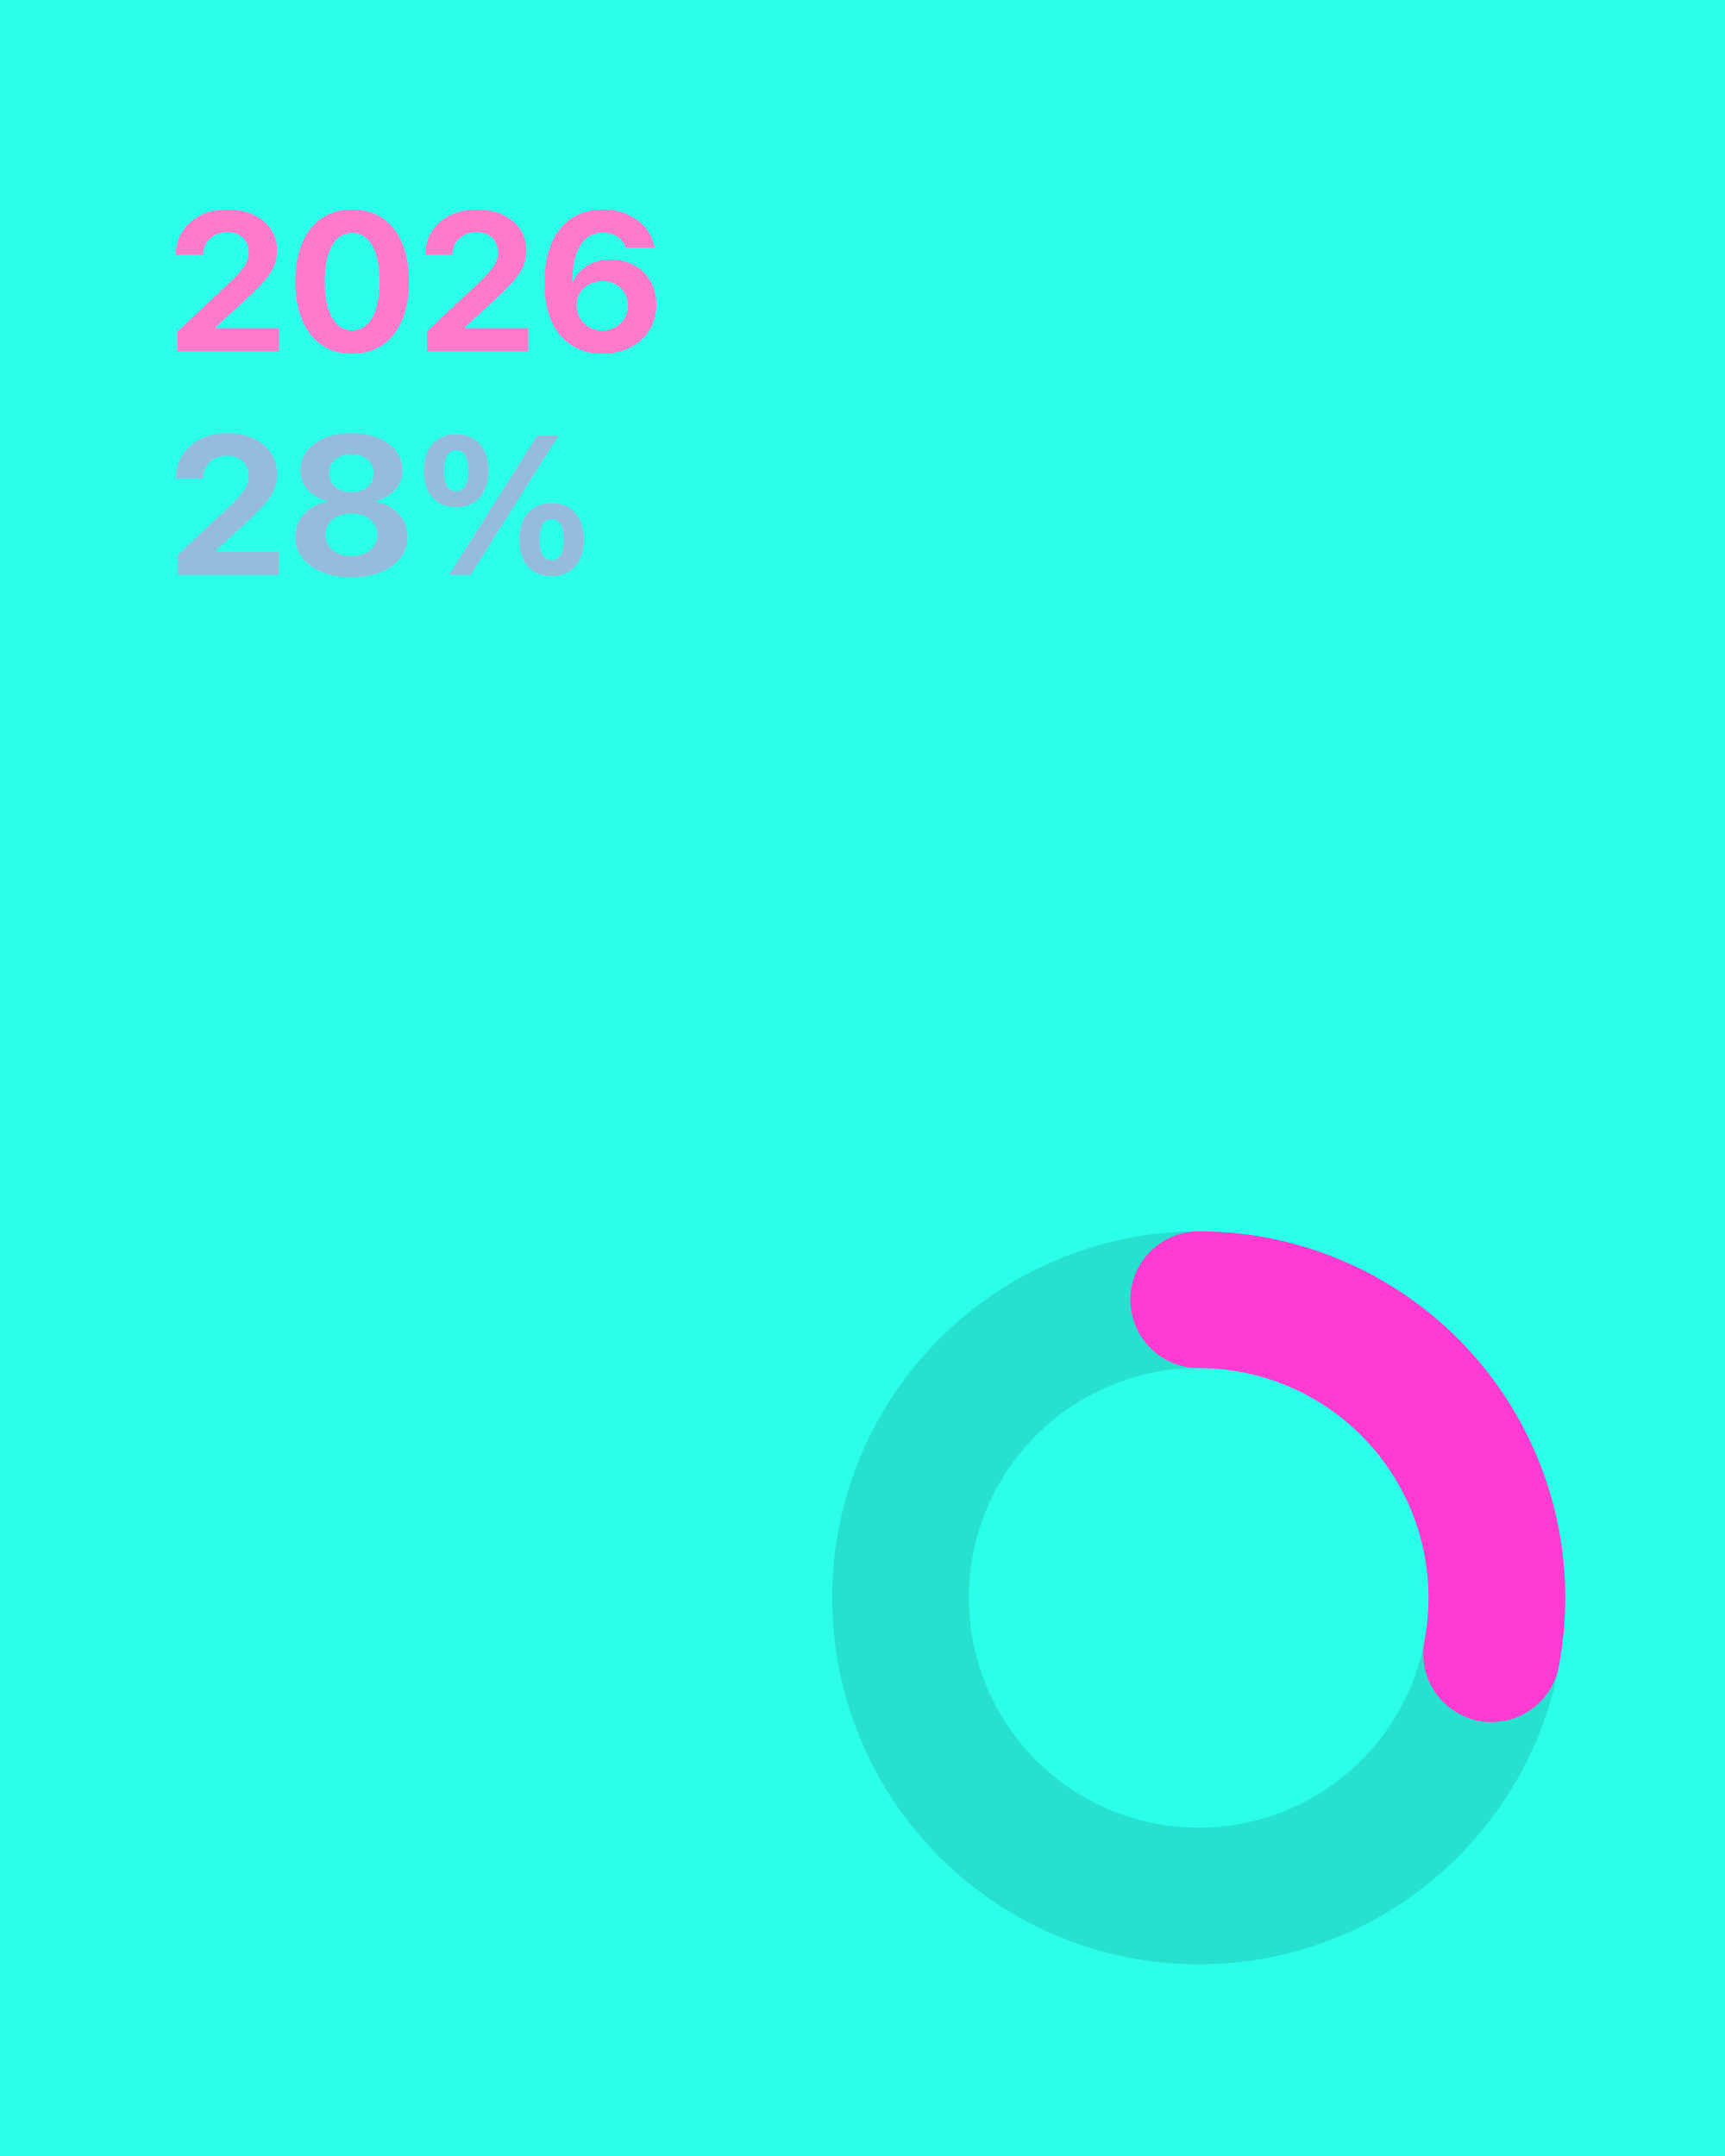
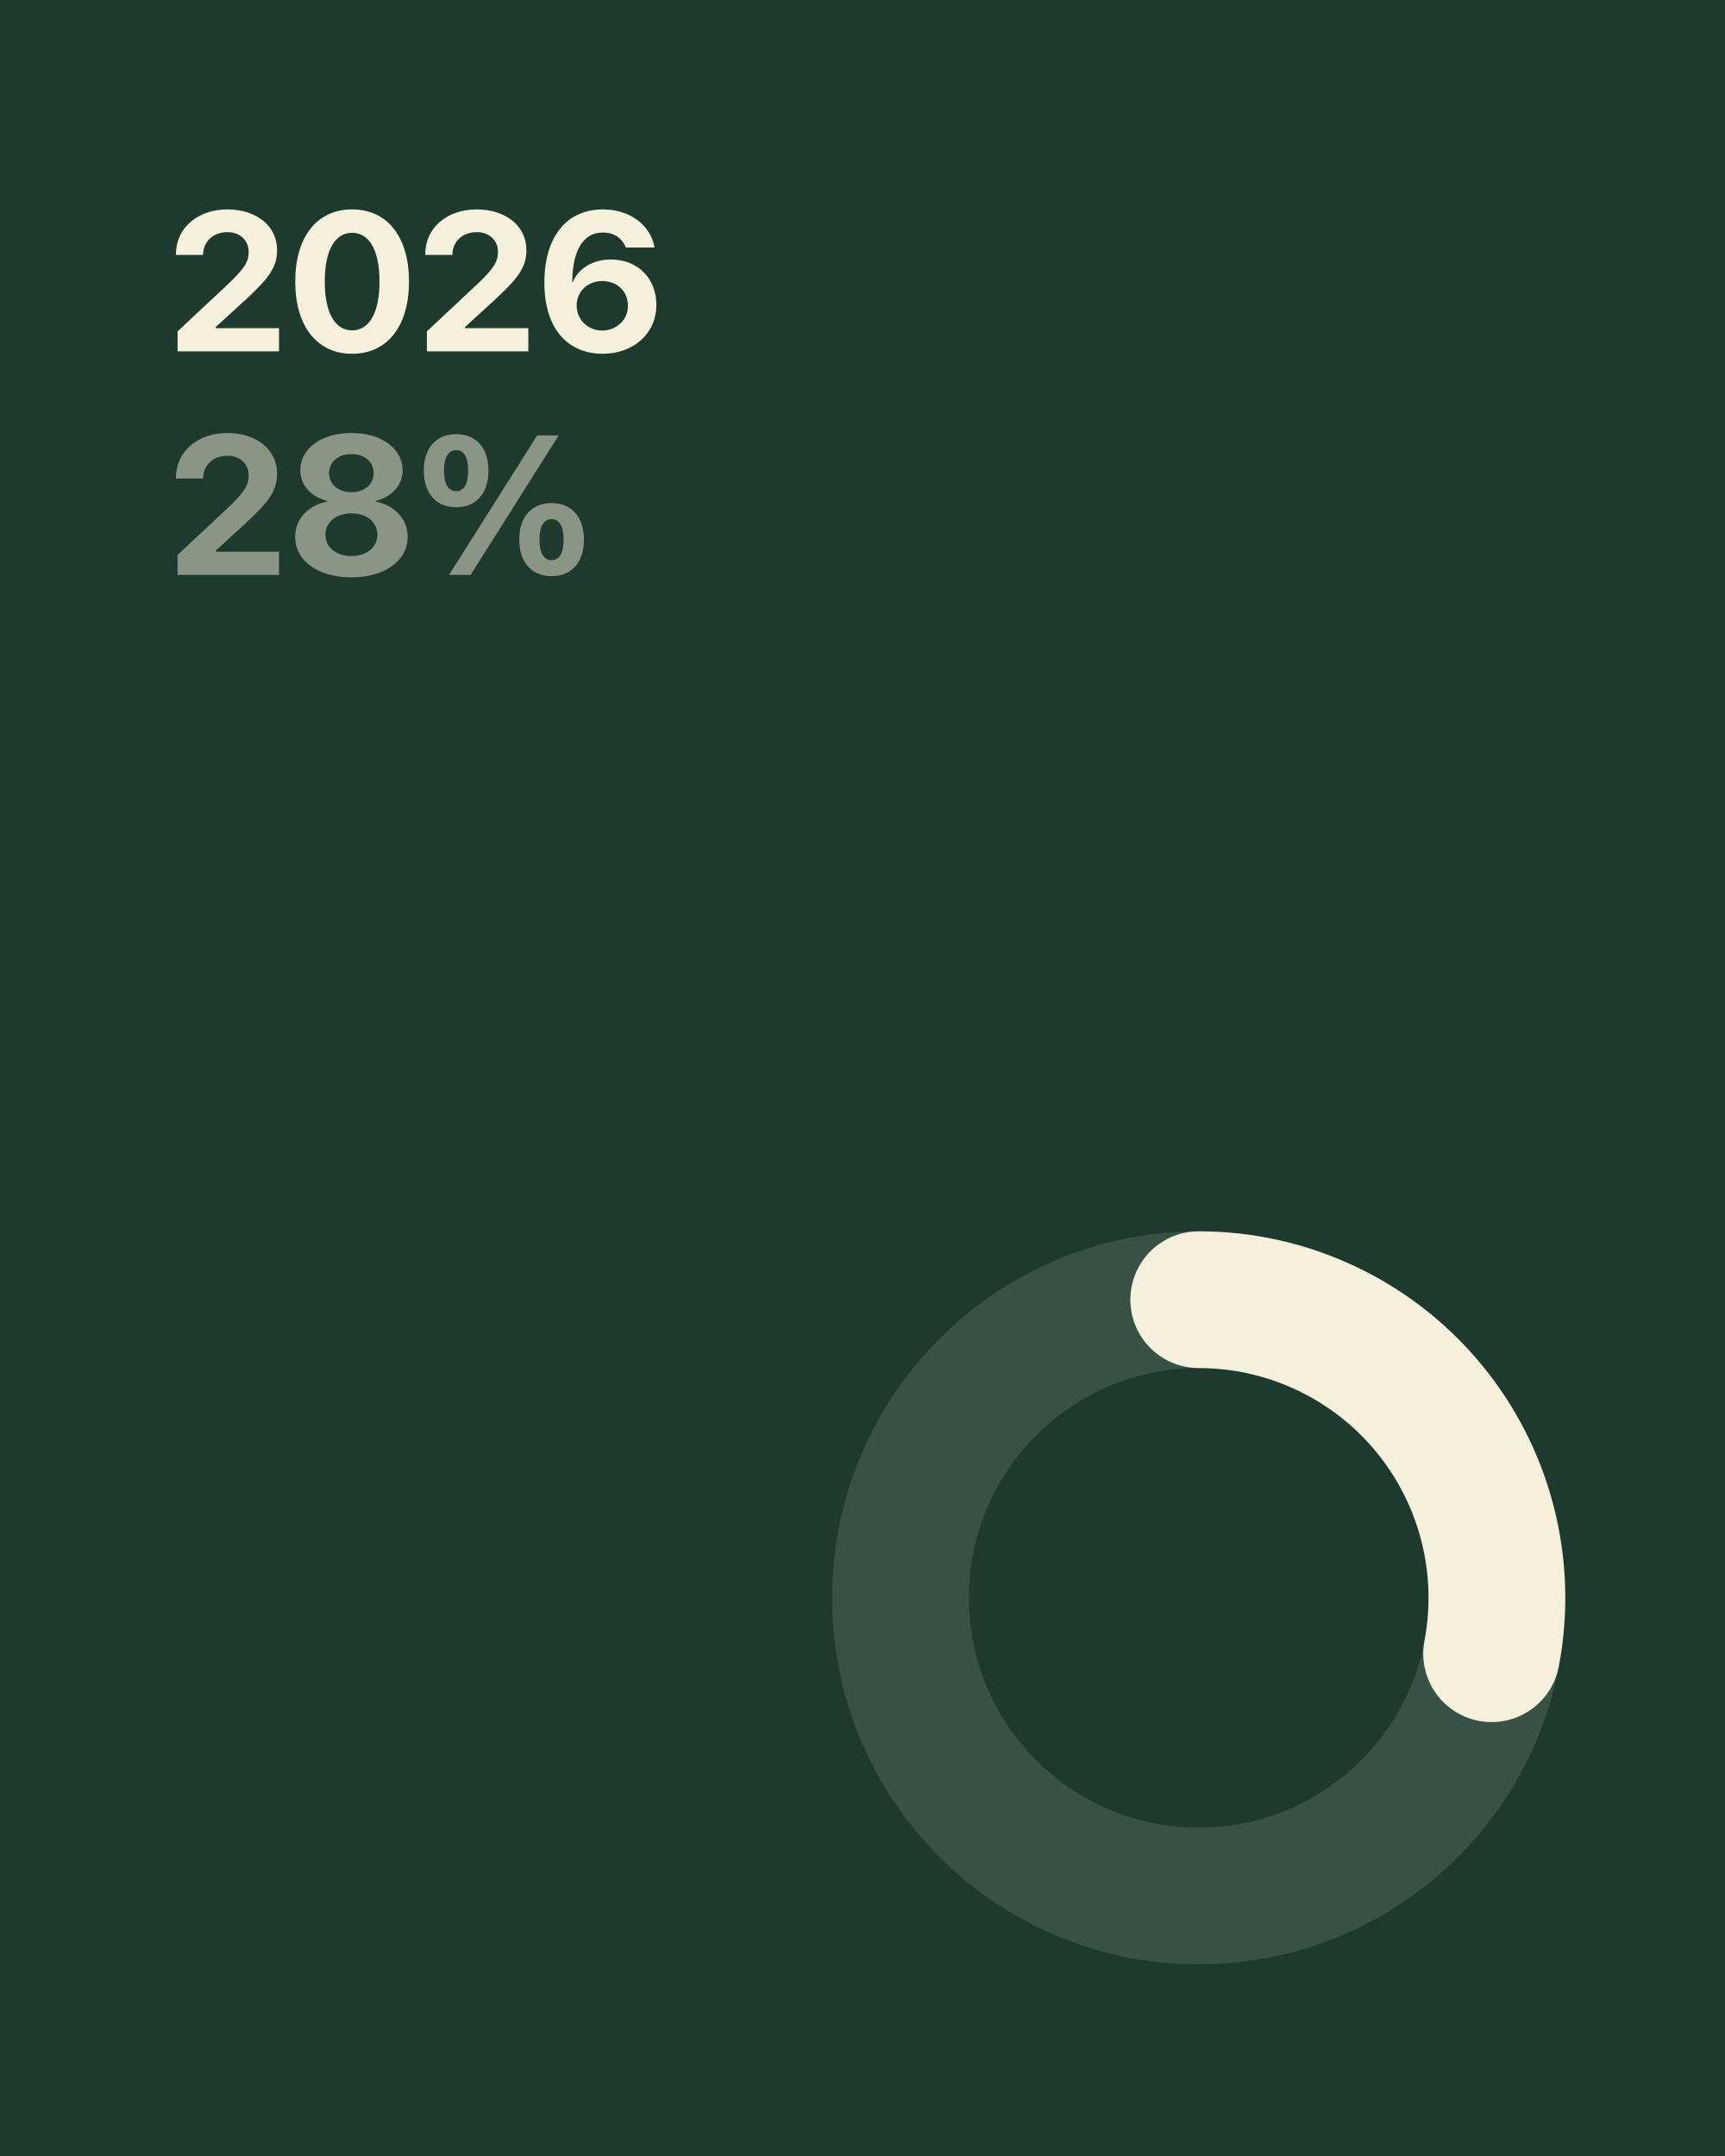
<svg xmlns="http://www.w3.org/2000/svg" viewBox="0 0 1080 1350" width="1080" height="1350">
-   <rect width="1080" height="1350" fill="#2BFFEA" />
-   <circle opacity="0.12" cx="750.5" cy="1000.5" r="186.692" fill="none" stroke="#000000" stroke-width="85.617" />
-   <path d="M750.5 813.808 A186.692 186.692 0 0 1 933.885 1035.483" fill="none" stroke="#FF3BD1" stroke-width="85.617" stroke-linecap="round" stroke-linejoin="round" />
-   <path d="M111.18 220L174.69 220L174.69 205.47L135.09 205.47L135.09 204.74L153.38 188.03C168.45 174.17 173.48 167.26 173.48 156.67L173.48 156.55C173.48 141.65 160.76 131.12 142.30 131.12C123.83 131.12 110.15 142.68 110.15 159.15L110.15 159.63L127.10 159.63L127.16 159.09C127.40 151.22 133.46 145.35 142.42 145.35C150.17 145.35 155.62 150.43 155.68 157.58L155.68 157.70C155.68 163.75 153.32 168.05 142.05 178.59L111.18 207.47ZM220.46 221.51C242.62 221.51 256.06 204.14 256.06 176.35L256.06 176.22C256.06 148.43 242.62 131.12 220.46 131.12C198.30 131.12 184.86 148.43 184.86 176.22L184.86 176.35C184.86 204.14 198.30 221.51 220.46 221.51ZM220.46 206.86C209.56 206.86 203.33 195.54 203.33 176.35L203.33 176.22C203.33 157.03 209.56 145.77 220.46 145.77C231.36 145.77 237.60 157.03 237.60 176.22L237.60 176.35C237.60 195.54 231.36 206.86 220.46 206.86ZM267.27 220L330.78 220L330.78 205.47L291.18 205.47L291.18 204.74L309.47 188.03C324.54 174.17 329.57 167.26 329.57 156.67L329.57 156.55C329.57 141.65 316.85 131.12 298.39 131.12C279.92 131.12 266.24 142.68 266.24 159.15L266.24 159.63L283.19 159.63L283.25 159.09C283.49 151.22 289.55 145.35 298.51 145.35C306.26 145.35 311.71 150.43 311.77 157.58L311.77 157.70C311.77 163.75 309.41 168.05 298.14 178.59L267.27 207.47ZM377.28 221.51C396.71 221.51 410.94 208.80 410.94 190.94L410.94 190.82C410.94 174.47 399.38 162.48 382.49 162.48C370.68 162.48 362.08 168.41 358.63 176.53L358.27 176.53C358.27 175.62 358.33 174.41 358.39 173.20C359.05 157.76 364.63 145.59 377.40 145.59C384.54 145.59 389.39 149.16 391.57 154.43L391.75 154.97L409.79 154.97L409.67 154.37C407.07 140.87 394.35 131.12 377.46 131.12C354.70 131.12 340.83 148.31 340.83 176.95L340.83 177.07C340.83 206.68 356.21 221.51 377.28 221.51ZM361.05 191.36L361.05 191.24C361.05 182.34 368.08 175.98 377.22 175.98C386.30 175.98 393.14 182.40 393.14 191.48L393.14 191.60C393.14 200.20 385.94 206.98 377.04 206.98C368.08 206.98 361.05 200.14 361.05 191.36Z" fill="#FF7ACA" />
-   <path d="M111.18 360L174.69 360L174.69 345.47L135.09 345.47L135.09 344.74L153.38 328.03C168.45 314.17 173.48 307.26 173.48 296.67L173.48 296.55C173.48 281.65 160.76 271.12 142.30 271.12C123.83 271.12 110.15 282.68 110.15 299.15L110.15 299.63L127.10 299.63L127.16 299.09C127.40 291.22 133.46 285.35 142.42 285.35C150.17 285.35 155.62 290.43 155.68 297.58L155.68 297.70C155.68 303.75 153.32 308.05 142.05 318.59L111.18 347.47ZM220.04 361.51C240.87 361.51 255.22 351.16 255.22 336.14L255.22 336.02C255.22 324.70 246.80 316.35 235.12 314.04L235.12 313.68C245.17 311.20 252.07 303.87 252.07 294.55L252.07 294.43C252.07 280.93 238.87 271.12 220.04 271.12C201.15 271.12 188.01 280.93 188.01 294.43L188.01 294.55C188.01 303.87 194.85 311.20 204.96 313.68L204.96 314.04C193.22 316.35 184.80 324.70 184.80 336.02L184.80 336.14C184.80 351.16 199.21 361.51 220.04 361.51ZM220.04 308.17C211.80 308.17 206.05 303.27 206.05 296.24L206.05 296.12C206.05 289.16 211.87 284.32 220.04 284.32C228.21 284.32 233.96 289.16 233.96 296.12L233.96 296.24C233.96 303.27 228.27 308.17 220.04 308.17ZM220.04 348.19C210.47 348.19 203.75 342.62 203.75 334.93L203.75 334.81C203.75 327.06 210.41 321.43 220.04 321.43C229.67 321.43 236.27 327.06 236.27 334.81L236.27 334.93C236.27 342.62 229.54 348.19 220.04 348.19ZM285.61 317.62C298.14 317.62 305.83 308.84 305.83 294.73L305.83 294.67C305.83 280.62 298.14 271.84 285.61 271.84C273.02 271.84 265.33 280.62 265.33 294.67L265.33 294.73C265.33 308.84 273.02 317.62 285.61 317.62ZM294.63 360L349.79 272.63L336.35 272.63L281.13 360ZM285.61 307.57C280.71 307.57 277.98 303.03 277.98 294.73L277.98 294.67C277.98 286.44 280.71 281.89 285.61 281.89C290.46 281.89 293.12 286.44 293.12 294.67L293.12 294.73C293.12 303.03 290.46 307.57 285.61 307.57ZM345.37 360.79C357.90 360.79 365.59 352.01 365.59 337.90L365.59 337.84C365.59 323.79 357.90 315.01 345.37 315.01C332.78 315.01 325.09 323.79 325.09 337.84L325.09 337.90C325.09 352.01 332.78 360.79 345.37 360.79ZM345.37 350.74C340.47 350.74 337.74 346.20 337.74 337.90L337.74 337.84C337.74 329.61 340.47 325.06 345.37 325.06C350.21 325.06 352.88 329.61 352.88 337.84L352.88 337.90C352.88 346.20 350.21 350.74 345.37 350.74Z" fill="#FF7ACA" opacity="0.5" />
+   <rect width="1080" height="1350" fill="#1E3A2F" />
+   <circle opacity="0.12" cx="750.5" cy="1000.5" r="186.692" fill="none" stroke="#FFFFFF" stroke-width="85.617" />
+   <path d="M750.5 813.808 A186.692 186.692 0 0 1 933.885 1035.483" fill="none" stroke="#F5F0DC" stroke-width="85.617" stroke-linecap="round" stroke-linejoin="round" />
+   <path d="M111.18 220L174.69 220L174.69 205.47L135.09 205.47L135.09 204.74L153.38 188.03C168.45 174.17 173.48 167.26 173.48 156.67L173.48 156.55C173.48 141.65 160.76 131.12 142.30 131.12C123.83 131.12 110.15 142.68 110.15 159.15L110.15 159.63L127.10 159.63L127.16 159.09C127.40 151.22 133.46 145.35 142.42 145.35C150.17 145.35 155.62 150.43 155.68 157.58L155.68 157.70C155.68 163.75 153.32 168.05 142.05 178.59L111.18 207.47ZM220.46 221.51C242.62 221.51 256.06 204.14 256.06 176.35L256.06 176.22C256.06 148.43 242.62 131.12 220.46 131.12C198.30 131.12 184.86 148.43 184.86 176.22L184.86 176.35C184.86 204.14 198.30 221.51 220.46 221.51ZM220.46 206.86C209.56 206.86 203.33 195.54 203.33 176.35L203.33 176.22C203.33 157.03 209.56 145.77 220.46 145.77C231.36 145.77 237.60 157.03 237.60 176.22L237.60 176.35C237.60 195.54 231.36 206.86 220.46 206.86ZM267.27 220L330.78 220L330.78 205.47L291.18 205.47L291.18 204.74L309.47 188.03C324.54 174.17 329.57 167.26 329.57 156.67L329.57 156.55C329.57 141.65 316.85 131.12 298.39 131.12C279.92 131.12 266.24 142.68 266.24 159.15L266.24 159.63L283.19 159.63L283.25 159.09C283.49 151.22 289.55 145.35 298.51 145.35C306.26 145.35 311.71 150.43 311.77 157.58L311.77 157.70C311.77 163.75 309.41 168.05 298.14 178.59L267.27 207.47ZM377.28 221.51C396.71 221.51 410.94 208.80 410.94 190.94L410.94 190.82C410.94 174.47 399.38 162.48 382.49 162.48C370.68 162.48 362.08 168.41 358.63 176.53L358.27 176.53C358.27 175.62 358.33 174.41 358.39 173.20C359.05 157.76 364.63 145.59 377.40 145.59C384.54 145.59 389.39 149.16 391.57 154.43L391.75 154.97L409.79 154.97L409.67 154.37C407.07 140.87 394.35 131.12 377.46 131.12C354.70 131.12 340.83 148.31 340.83 176.95L340.83 177.07C340.83 206.68 356.21 221.51 377.28 221.51ZM361.05 191.36L361.05 191.24C361.05 182.34 368.08 175.98 377.22 175.98C386.30 175.98 393.14 182.40 393.14 191.48L393.14 191.60C393.14 200.20 385.94 206.98 377.04 206.98C368.08 206.98 361.05 200.14 361.05 191.36Z" fill="#F5F0DC" />
+   <path d="M111.18 360L174.69 360L174.69 345.47L135.09 345.47L135.09 344.74L153.38 328.03C168.45 314.17 173.48 307.26 173.48 296.67L173.48 296.55C173.48 281.65 160.76 271.12 142.30 271.12C123.83 271.12 110.15 282.68 110.15 299.15L110.15 299.63L127.10 299.63L127.16 299.09C127.40 291.22 133.46 285.35 142.42 285.35C150.17 285.35 155.62 290.43 155.68 297.58L155.68 297.70C155.68 303.75 153.32 308.05 142.05 318.59L111.18 347.47ZM220.04 361.51C240.87 361.51 255.22 351.16 255.22 336.14L255.22 336.02C255.22 324.70 246.80 316.35 235.12 314.04L235.12 313.68C245.17 311.20 252.07 303.87 252.07 294.55L252.07 294.43C252.07 280.93 238.87 271.12 220.04 271.12C201.15 271.12 188.01 280.93 188.01 294.43L188.01 294.55C188.01 303.87 194.85 311.20 204.96 313.68L204.96 314.04C193.22 316.35 184.80 324.70 184.80 336.02L184.80 336.14C184.80 351.16 199.21 361.51 220.04 361.51ZM220.04 308.17C211.80 308.17 206.05 303.27 206.05 296.24L206.05 296.12C206.05 289.16 211.87 284.32 220.04 284.32C228.21 284.32 233.96 289.16 233.96 296.12L233.96 296.24C233.96 303.27 228.27 308.17 220.04 308.17ZM220.04 348.19C210.47 348.19 203.75 342.62 203.75 334.93L203.75 334.81C203.75 327.06 210.41 321.43 220.04 321.43C229.67 321.43 236.27 327.06 236.27 334.81L236.27 334.93C236.27 342.62 229.54 348.19 220.04 348.19ZM285.61 317.62C298.14 317.62 305.83 308.84 305.83 294.73L305.83 294.67C305.83 280.62 298.14 271.84 285.61 271.84C273.02 271.84 265.33 280.62 265.33 294.67L265.33 294.73C265.33 308.84 273.02 317.62 285.61 317.62ZM294.63 360L349.79 272.63L336.35 272.63L281.13 360ZM285.61 307.57C280.71 307.57 277.98 303.03 277.98 294.73L277.98 294.67C277.98 286.44 280.71 281.89 285.61 281.89C290.46 281.89 293.12 286.44 293.12 294.67L293.12 294.73C293.12 303.03 290.46 307.57 285.61 307.57ZM345.37 360.79C357.90 360.79 365.59 352.01 365.59 337.90L365.59 337.84C365.59 323.79 357.90 315.01 345.37 315.01C332.78 315.01 325.09 323.79 325.09 337.84L325.09 337.90C325.09 352.01 332.78 360.79 345.37 360.79ZM345.37 350.74C340.47 350.74 337.74 346.20 337.74 337.90L337.74 337.84C337.74 329.61 340.47 325.06 345.37 325.06C350.21 325.06 352.88 329.61 352.88 337.84L352.88 337.90C352.88 346.20 350.21 350.74 345.37 350.74Z" fill="#F5F0DC" opacity="0.5" />
</svg>
